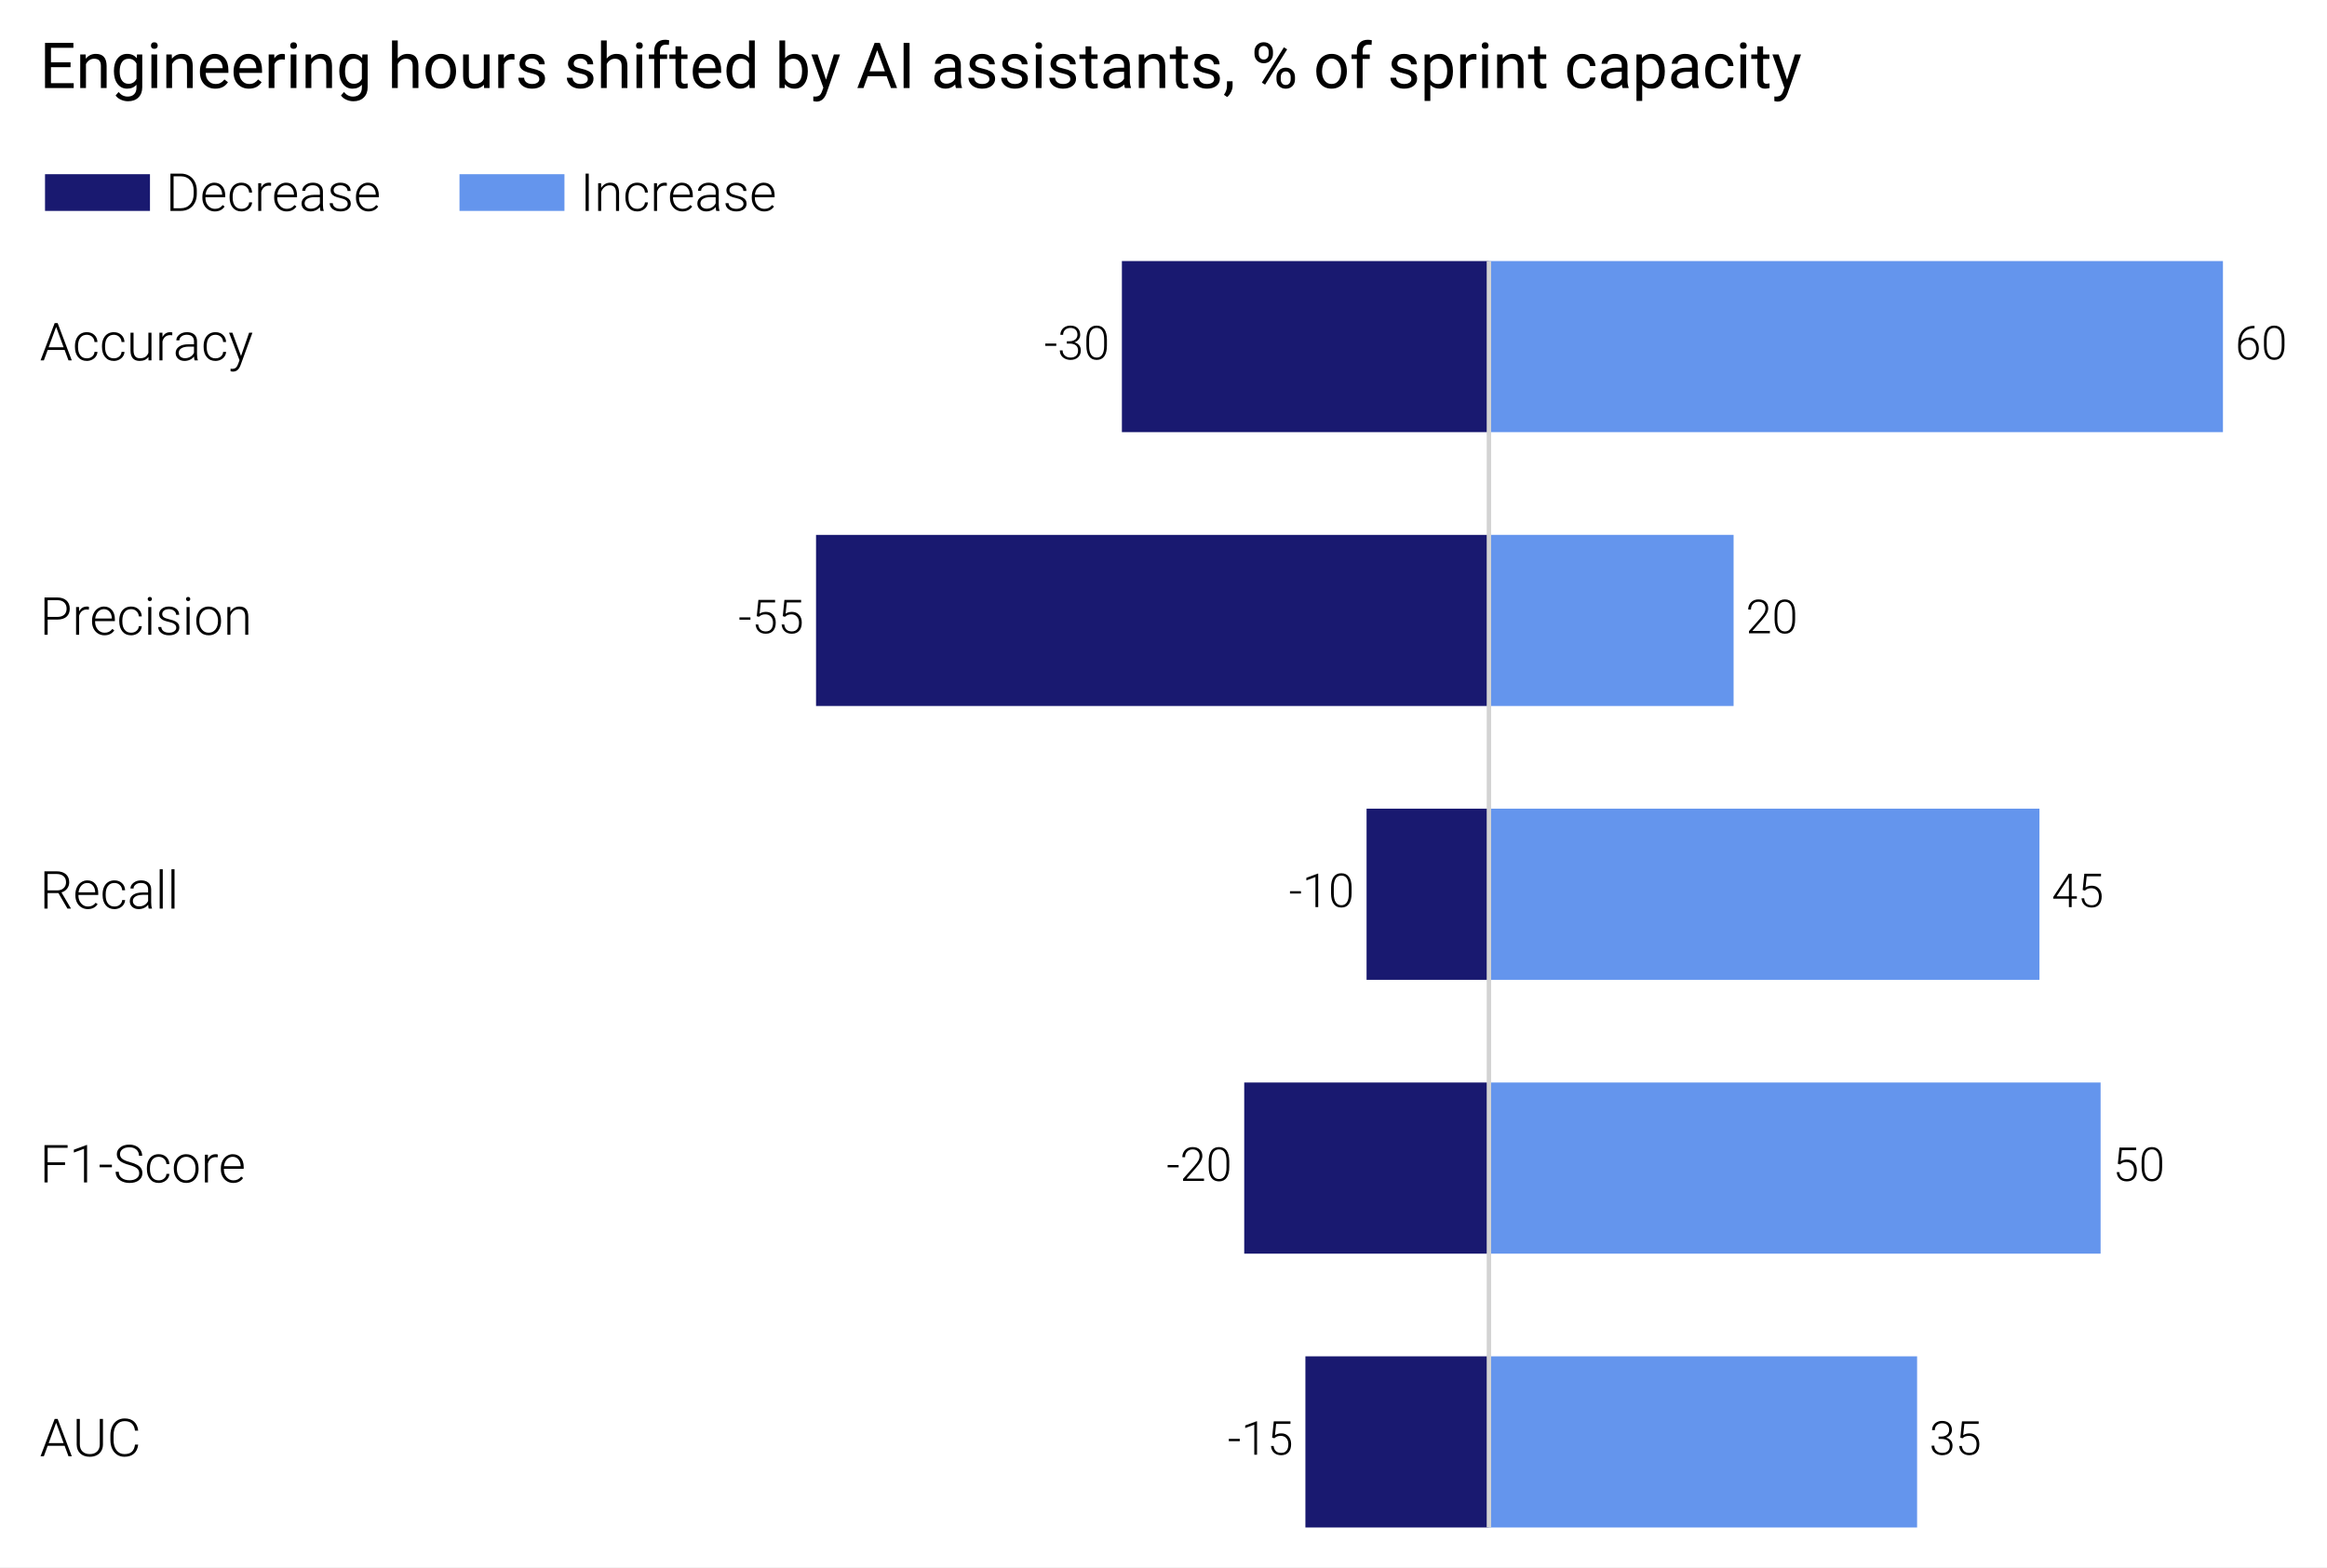
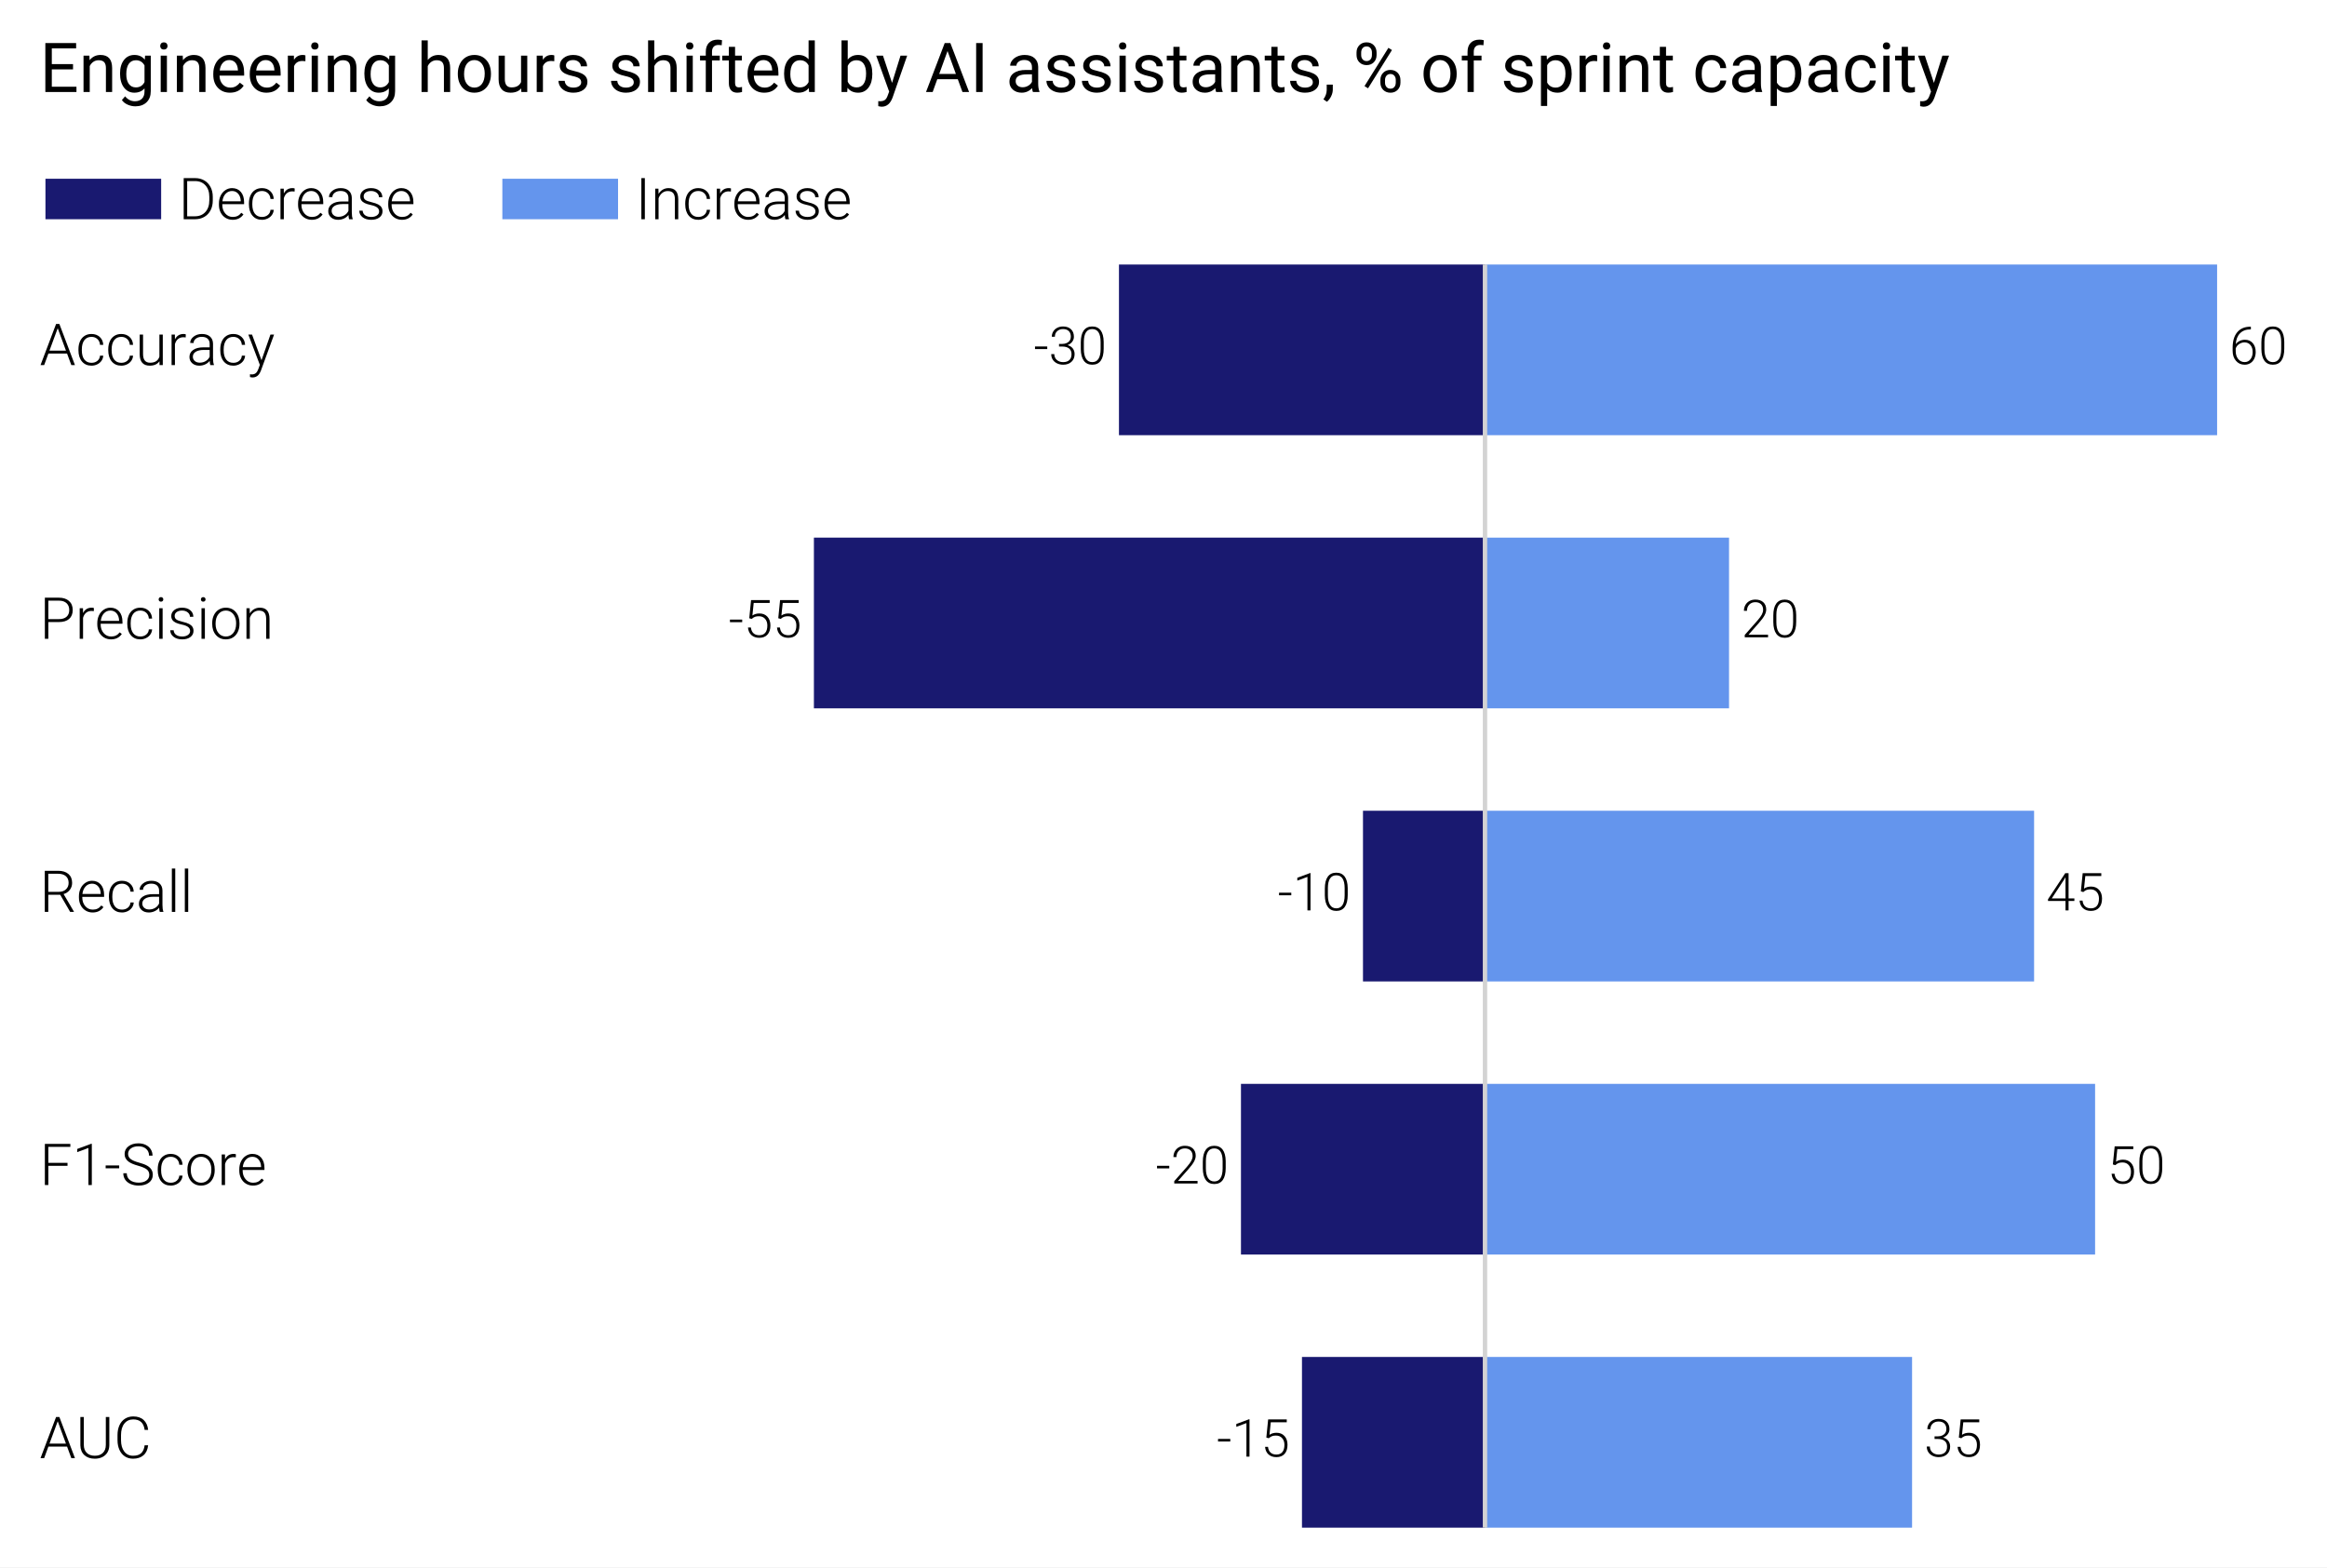
- <svg xmlns="http://www.w3.org/2000/svg" xmlns:xlink="http://www.w3.org/1999/xlink" width="421.257pt" height="283.789pt" viewBox="0 0 421.257 283.789" version="1.1">
+ <svg xmlns="http://www.w3.org/2000/svg" xmlns:xlink="http://www.w3.org/1999/xlink" width="422.365pt" height="284.55pt" viewBox="0 0 422.365 284.55" version="1.1">
  <defs>
    <style type="text/css">*{stroke-linejoin: round; stroke-linecap: butt}</style>
  </defs>
  <g id="figure_1">
    <g id="patch_1">
-       <path d="M 0 283.789  L 421.257 283.789  L 421.257 0  L 0 0  z " style="fill: #ffffff" />
+       <path d="M 0 284.55  L 422.365 284.55  L 422.365 0  L 0 0  z " style="fill: #ffffff" />
    </g>
    <g id="axes_1">
      <g id="patch_2">
-         <path d="M 147.728 276.589  L 402.42 276.589  L 402.42 47.266  L 147.728 47.266  z " style="fill: #ffffff" />
+         <path d="M 147.728 277.35  L 402.42 277.35  L 402.42 48.027  L 147.728 48.027  z " style="fill: #ffffff" />
      </g>
      <g id="patch_3">
-         <path d="M 269.537 276.589  L 236.316 276.589  L 236.316 245.6  L 269.537 245.6  z " clip-path="url(#pfd7617b96c)" style="fill: #191970" />
+         <path d="M 269.537 277.35  L 236.316 277.35  L 236.316 246.36  L 269.537 246.36  z " clip-path="url(#p9a4c94210c)" style="fill: #191970" />
      </g>
      <g id="patch_4">
-         <path d="M 269.537 227.006  L 225.243 227.006  L 225.243 196.016  L 269.537 196.016  z " clip-path="url(#pfd7617b96c)" style="fill: #191970" />
+         <path d="M 269.537 227.766  L 225.243 227.766  L 225.243 196.777  L 269.537 196.777  z " clip-path="url(#p9a4c94210c)" style="fill: #191970" />
      </g>
      <g id="patch_5">
-         <path d="M 269.537 177.423  L 247.39 177.423  L 247.39 146.433  L 269.537 146.433  z " clip-path="url(#pfd7617b96c)" style="fill: #191970" />
+         <path d="M 269.537 178.183  L 247.39 178.183  L 247.39 147.193  L 269.537 147.193  z " clip-path="url(#p9a4c94210c)" style="fill: #191970" />
      </g>
      <g id="patch_6">
-         <path d="M 269.537 127.839  L 147.728 127.839  L 147.728 96.85  L 269.537 96.85  z " clip-path="url(#pfd7617b96c)" style="fill: #191970" />
+         <path d="M 269.537 128.6  L 147.728 128.6  L 147.728 97.61  L 269.537 97.61  z " clip-path="url(#p9a4c94210c)" style="fill: #191970" />
      </g>
      <g id="patch_7">
-         <path d="M 269.537 78.256  L 203.096 78.256  L 203.096 47.266  L 269.537 47.266  z " clip-path="url(#pfd7617b96c)" style="fill: #191970" />
+         <path d="M 269.537 79.016  L 203.096 79.016  L 203.096 48.027  L 269.537 48.027  z " clip-path="url(#p9a4c94210c)" style="fill: #191970" />
      </g>
      <g id="patch_8">
-         <path d="M 269.537 276.589  L 347.052 276.589  L 347.052 245.6  L 269.537 245.6  z " clip-path="url(#pfd7617b96c)" style="fill: #6495ed" />
+         <path d="M 269.537 277.35  L 347.052 277.35  L 347.052 246.36  L 269.537 246.36  z " clip-path="url(#p9a4c94210c)" style="fill: #6495ed" />
      </g>
      <g id="patch_9">
-         <path d="M 269.537 227.006  L 380.273 227.006  L 380.273 196.016  L 269.537 196.016  z " clip-path="url(#pfd7617b96c)" style="fill: #6495ed" />
+         <path d="M 269.537 227.766  L 380.273 227.766  L 380.273 196.777  L 269.537 196.777  z " clip-path="url(#p9a4c94210c)" style="fill: #6495ed" />
      </g>
      <g id="patch_10">
-         <path d="M 269.537 177.423  L 369.2 177.423  L 369.2 146.433  L 269.537 146.433  z " clip-path="url(#pfd7617b96c)" style="fill: #6495ed" />
+         <path d="M 269.537 178.183  L 369.2 178.183  L 369.2 147.193  L 269.537 147.193  z " clip-path="url(#p9a4c94210c)" style="fill: #6495ed" />
      </g>
      <g id="patch_11">
-         <path d="M 269.537 127.839  L 313.832 127.839  L 313.832 96.85  L 269.537 96.85  z " clip-path="url(#pfd7617b96c)" style="fill: #6495ed" />
+         <path d="M 269.537 128.6  L 313.832 128.6  L 313.832 97.61  L 269.537 97.61  z " clip-path="url(#p9a4c94210c)" style="fill: #6495ed" />
      </g>
      <g id="patch_12">
-         <path d="M 269.537 78.256  L 402.42 78.256  L 402.42 47.266  L 269.537 47.266  z " clip-path="url(#pfd7617b96c)" style="fill: #6495ed" />
+         <path d="M 269.537 79.016  L 402.42 79.016  L 402.42 48.027  L 269.537 48.027  z " clip-path="url(#p9a4c94210c)" style="fill: #6495ed" />
      </g>
      <g id="matplotlib.axis_1" />
      <g id="matplotlib.axis_2" />
      <g id="line2d_1">
-         <path d="M 269.537 276.589  L 269.537 47.266  " clip-path="url(#pfd7617b96c)" style="fill: none; stroke: #d3d3d3; stroke-width: 0.8; stroke-linecap: square" />
+         <path d="M 269.537 277.35  L 269.537 48.027  " clip-path="url(#p9a4c94210c)" style="fill: none; stroke: #d3d3d3; stroke-width: 0.8; stroke-linecap: square" />
      </g>
      <g id="text_1">
-         <g transform="translate(7.2 263.6921) scale(0.095 -0.095)">
+         <g transform="translate(7.2 264.7259) scale(0.105 -0.105)">
          <defs>
            <path id="Roboto-Light-41" d="M 3031 1275  L 966 1275  L 497 0  L 94 0  L 1816 4550  L 2181 4550  L 3903 0  L 3503 0  L 3031 1275  z M 1084 1603  L 2909 1603  L 1997 4081  L 1084 1603  z " transform="scale(0.015625)" />
            <path id="Roboto-Light-55" d="M 3709 4550  L 3709 1444  Q 3706 984 3506 643  Q 3306 303 2942 120  Q 2578 -63 2106 -63  Q 1388 -63 955 329  Q 522 722 506 1416  L 506 4550  L 888 4550  L 888 1472  Q 888 897 1216 580  Q 1544 263 2106 263  Q 2669 263 2995 581  Q 3322 900 3322 1469  L 3322 4550  L 3709 4550  z " transform="scale(0.015625)" />
            <path id="Roboto-Light-43" d="M 3797 1419  Q 3719 700 3283 318  Q 2847 -63 2122 -63  Q 1616 -63 1227 190  Q 838 444 625 908  Q 413 1372 409 1969  L 409 2559  Q 409 3166 621 3634  Q 834 4103 1232 4358  Q 1631 4613 2150 4613  Q 2881 4613 3304 4217  Q 3728 3822 3797 3125  L 3409 3125  Q 3266 4284 2150 4284  Q 1531 4284 1164 3821  Q 797 3359 797 2544  L 797 1988  Q 797 1200 1155 731  Q 1513 263 2122 263  Q 2725 263 3031 552  Q 3338 841 3409 1419  L 3797 1419  z " transform="scale(0.015625)" />
          </defs>
          <use xlink:href="#Roboto-Light-41" />
          <use xlink:href="#Roboto-Light-55" transform="translate(62.45117 0)" />
          <use xlink:href="#Roboto-Light-43" transform="translate(128.1738 0)" />
        </g>
      </g>
      <g id="text_2">
-         <g transform="translate(7.2 214.1088) scale(0.095 -0.095)">
+         <g transform="translate(7.2 215.1426) scale(0.105 -0.105)">
          <defs>
            <path id="Roboto-Light-46" d="M 3081 2125  L 959 2125  L 959 0  L 575 0  L 575 4550  L 3394 4550  L 3394 4222  L 959 4222  L 959 2453  L 3081 2453  L 3081 2125  z " transform="scale(0.015625)" />
            <path id="Roboto-Light-31" d="M 2169 0  L 1794 0  L 1794 4100  L 556 3641  L 556 3991  L 2106 4566  L 2169 4566  L 2169 0  z " transform="scale(0.015625)" />
            <path id="Roboto-Light-2d" d="M 1650 1850  L 153 1850  L 153 2166  L 1650 2166  L 1650 1850  z " transform="scale(0.015625)" />
            <path id="Roboto-Light-53" d="M 3150 1119  Q 3150 1497 2884 1717  Q 2619 1938 1912 2136  Q 1206 2334 881 2569  Q 419 2900 419 3438  Q 419 3959 848 4286  Q 1278 4613 1947 4613  Q 2400 4613 2758 4438  Q 3116 4263 3312 3950  Q 3509 3638 3509 3253  L 3122 3253  Q 3122 3719 2803 4001  Q 2484 4284 1947 4284  Q 1425 4284 1115 4051  Q 806 3819 806 3444  Q 806 3097 1084 2878  Q 1363 2659 1975 2492  Q 2588 2325 2903 2145  Q 3219 1966 3378 1716  Q 3538 1466 3538 1125  Q 3538 588 3108 262  Q 2678 -63 1975 -63  Q 1494 -63 1092 109  Q 691 281 483 590  Q 275 900 275 1300  L 659 1300  Q 659 819 1018 541  Q 1378 263 1975 263  Q 2506 263 2828 497  Q 3150 731 3150 1119  z " transform="scale(0.015625)" />
            <path id="Roboto-Light-63" d="M 1738 253  Q 2128 253 2392 473  Q 2656 694 2678 1044  L 3038 1044  Q 3022 734 2844 479  Q 2666 225 2370 81  Q 2075 -63 1738 -63  Q 1072 -63 683 400  Q 294 863 294 1644  L 294 1756  Q 294 2256 469 2640  Q 644 3025 970 3234  Q 1297 3444 1734 3444  Q 2291 3444 2652 3112  Q 3013 2781 3038 2241  L 2678 2241  Q 2653 2638 2392 2881  Q 2131 3125 1734 3125  Q 1228 3125 948 2759  Q 669 2394 669 1734  L 669 1625  Q 669 978 948 615  Q 1228 253 1738 253  z " transform="scale(0.015625)" />
            <path id="Roboto-Light-6f" d="M 281 1741  Q 281 2228 470 2618  Q 659 3009 1004 3226  Q 1350 3444 1788 3444  Q 2463 3444 2881 2970  Q 3300 2497 3300 1716  L 3300 1638  Q 3300 1147 3111 755  Q 2922 363 2578 150  Q 2234 -63 1794 -63  Q 1122 -63 701 410  Q 281 884 281 1666  L 281 1741  z M 656 1638  Q 656 1031 970 642  Q 1284 253 1794 253  Q 2300 253 2614 642  Q 2928 1031 2928 1669  L 2928 1741  Q 2928 2128 2784 2450  Q 2641 2772 2381 2948  Q 2122 3125 1788 3125  Q 1288 3125 972 2733  Q 656 2341 656 1706  L 656 1638  z " transform="scale(0.015625)" />
            <path id="Roboto-Light-72" d="M 2050 3063  Q 1931 3084 1797 3084  Q 1447 3084 1205 2889  Q 963 2694 859 2322  L 859 0  L 488 0  L 488 3381  L 853 3381  L 859 2844  Q 1156 3444 1813 3444  Q 1969 3444 2059 3403  L 2050 3063  z " transform="scale(0.015625)" />
            <path id="Roboto-Light-65" d="M 1797 -63  Q 1366 -63 1017 150  Q 669 363 475 742  Q 281 1122 281 1594  L 281 1728  Q 281 2216 470 2606  Q 659 2997 996 3220  Q 1334 3444 1728 3444  Q 2344 3444 2705 3023  Q 3066 2603 3066 1875  L 3066 1666  L 653 1666  L 653 1594  Q 653 1019 983 636  Q 1313 253 1813 253  Q 2113 253 2342 362  Q 2572 472 2759 713  L 2994 534  Q 2581 -63 1797 -63  z M 1728 3125  Q 1306 3125 1017 2815  Q 728 2506 666 1984  L 2694 1984  L 2694 2025  Q 2678 2513 2415 2819  Q 2153 3125 1728 3125  z " transform="scale(0.015625)" />
          </defs>
          <use xlink:href="#Roboto-Light-46" />
          <use xlink:href="#Roboto-Light-31" transform="translate(56.25 0)" />
          <use xlink:href="#Roboto-Light-2d" transform="translate(111.6699 0)" />
          <use xlink:href="#Roboto-Light-53" transform="translate(140.2832 0)" />
          <use xlink:href="#Roboto-Light-63" transform="translate(199.5117 0)" />
          <use xlink:href="#Roboto-Light-6f" transform="translate(251.0254 0)" />
          <use xlink:href="#Roboto-Light-72" transform="translate(307.0312 0)" />
          <use xlink:href="#Roboto-Light-65" transform="translate(340.6738 0)" />
        </g>
      </g>
      <g id="text_3">
-         <g transform="translate(7.2 164.5255) scale(0.095 -0.095)">
+         <g transform="translate(7.2 165.5593) scale(0.105 -0.105)">
          <defs>
            <path id="Roboto-Light-52" d="M 2275 1894  L 953 1894  L 953 0  L 566 0  L 566 4550  L 2044 4550  Q 2772 4550 3181 4197  Q 3591 3844 3591 3209  Q 3591 2772 3334 2437  Q 3078 2103 2647 1975  L 3784 41  L 3784 0  L 3375 0  L 2275 1894  z M 953 2222  L 2131 2222  Q 2616 2222 2909 2497  Q 3203 2772 3203 3209  Q 3203 3691 2897 3956  Q 2591 4222 2038 4222  L 953 4222  L 953 2222  z " transform="scale(0.015625)" />
            <path id="Roboto-Light-61" d="M 2622 0  Q 2566 159 2550 472  Q 2353 216 2048 76  Q 1744 -63 1403 -63  Q 916 -63 614 209  Q 313 481 313 897  Q 313 1391 723 1678  Q 1134 1966 1869 1966  L 2547 1966  L 2547 2350  Q 2547 2713 2323 2920  Q 2100 3128 1672 3128  Q 1281 3128 1025 2928  Q 769 2728 769 2447  L 394 2450  Q 394 2853 769 3148  Q 1144 3444 1691 3444  Q 2256 3444 2582 3161  Q 2909 2878 2919 2372  L 2919 772  Q 2919 281 3022 38  L 3022 0  L 2622 0  z M 1447 269  Q 1822 269 2117 450  Q 2413 631 2547 934  L 2547 1678  L 1878 1678  Q 1319 1672 1003 1473  Q 688 1275 688 928  Q 688 644 898 456  Q 1109 269 1447 269  z " transform="scale(0.015625)" />
            <path id="Roboto-Light-6c" d="M 906 0  L 531 0  L 531 4800  L 906 4800  L 906 0  z " transform="scale(0.015625)" />
          </defs>
          <use xlink:href="#Roboto-Light-52" />
          <use xlink:href="#Roboto-Light-65" transform="translate(63.47656 0)" />
          <use xlink:href="#Roboto-Light-63" transform="translate(115.1367 0)" />
          <use xlink:href="#Roboto-Light-61" transform="translate(166.6504 0)" />
          <use xlink:href="#Roboto-Light-6c" transform="translate(220.2148 0)" />
          <use xlink:href="#Roboto-Light-6c" transform="translate(242.627 0)" />
        </g>
      </g>
      <g id="text_4">
-         <g transform="translate(7.2 114.9422) scale(0.095 -0.095)">
+         <g transform="translate(7.2 115.9759) scale(0.105 -0.105)">
          <defs>
            <path id="Roboto-Light-50" d="M 959 1853  L 959 0  L 575 0  L 575 4550  L 2125 4550  Q 2834 4550 3245 4187  Q 3656 3825 3656 3191  Q 3656 2550 3261 2201  Q 2866 1853 2116 1853  L 959 1853  z M 959 2178  L 2125 2178  Q 2684 2178 2978 2443  Q 3272 2709 3272 3184  Q 3272 3656 2980 3936  Q 2688 4216 2150 4222  L 959 4222  L 959 2178  z " transform="scale(0.015625)" />
            <path id="Roboto-Light-69" d="M 906 0  L 531 0  L 531 3381  L 906 3381  L 906 0  z M 466 4359  Q 466 4466 534 4539  Q 603 4613 722 4613  Q 841 4613 911 4539  Q 981 4466 981 4359  Q 981 4253 911 4181  Q 841 4109 722 4109  Q 603 4109 534 4181  Q 466 4253 466 4359  z " transform="scale(0.015625)" />
            <path id="Roboto-Light-73" d="M 2513 859  Q 2513 1138 2289 1306  Q 2066 1475 1616 1570  Q 1166 1666 917 1789  Q 669 1913 548 2091  Q 428 2269 428 2522  Q 428 2922 762 3183  Q 1097 3444 1619 3444  Q 2184 3444 2526 3164  Q 2869 2884 2869 2434  L 2494 2434  Q 2494 2731 2245 2928  Q 1997 3125 1619 3125  Q 1250 3125 1026 2961  Q 803 2797 803 2534  Q 803 2281 989 2142  Q 1175 2003 1667 1887  Q 2159 1772 2404 1640  Q 2650 1509 2769 1325  Q 2888 1141 2888 878  Q 2888 450 2542 193  Q 2197 -63 1641 -63  Q 1050 -63 683 223  Q 316 509 316 947  L 691 947  Q 713 619 967 436  Q 1222 253 1641 253  Q 2031 253 2272 425  Q 2513 597 2513 859  z " transform="scale(0.015625)" />
            <path id="Roboto-Light-6e" d="M 844 3381  L 856 2803  Q 1047 3116 1331 3280  Q 1616 3444 1959 3444  Q 2503 3444 2768 3137  Q 3034 2831 3038 2219  L 3038 0  L 2666 0  L 2666 2222  Q 2663 2675 2473 2897  Q 2284 3119 1869 3119  Q 1522 3119 1255 2901  Q 988 2684 859 2316  L 859 0  L 488 0  L 488 3381  L 844 3381  z " transform="scale(0.015625)" />
          </defs>
          <use xlink:href="#Roboto-Light-50" />
          <use xlink:href="#Roboto-Light-72" transform="translate(61.57227 0)" />
          <use xlink:href="#Roboto-Light-65" transform="translate(95.21484 0)" />
          <use xlink:href="#Roboto-Light-63" transform="translate(146.875 0)" />
          <use xlink:href="#Roboto-Light-69" transform="translate(198.3887 0)" />
          <use xlink:href="#Roboto-Light-73" transform="translate(220.8008 0)" />
          <use xlink:href="#Roboto-Light-69" transform="translate(271.4355 0)" />
          <use xlink:href="#Roboto-Light-6f" transform="translate(293.8477 0)" />
          <use xlink:href="#Roboto-Light-6e" transform="translate(349.8535 0)" />
        </g>
      </g>
      <g id="text_5">
-         <g transform="translate(7.2 65.2609) scale(0.095 -0.095)">
+         <g transform="translate(7.2 66.28434) scale(0.105 -0.105)">
          <defs>
            <path id="Roboto-Light-75" d="M 2663 428  Q 2325 -63 1584 -63  Q 1044 -63 762 251  Q 481 566 475 1181  L 475 3381  L 847 3381  L 847 1228  Q 847 263 1628 263  Q 2441 263 2656 934  L 2656 3381  L 3031 3381  L 3031 0  L 2669 0  L 2663 428  z " transform="scale(0.015625)" />
            <path id="Roboto-Light-79" d="M 1559 538  L 2547 3381  L 2950 3381  L 1506 -575  L 1431 -750  Q 1153 -1366 572 -1366  Q 438 -1366 284 -1322  L 281 -1013  L 475 -1031  Q 750 -1031 920 -895  Q 1091 -759 1209 -428  L 1375 28  L 100 3381  L 509 3381  L 1559 538  z " transform="scale(0.015625)" />
          </defs>
          <use xlink:href="#Roboto-Light-41" />
          <use xlink:href="#Roboto-Light-63" transform="translate(62.45117 0)" />
          <use xlink:href="#Roboto-Light-63" transform="translate(113.9648 0)" />
          <use xlink:href="#Roboto-Light-75" transform="translate(165.4785 0)" />
          <use xlink:href="#Roboto-Light-72" transform="translate(220.4102 0)" />
          <use xlink:href="#Roboto-Light-61" transform="translate(254.0527 0)" />
          <use xlink:href="#Roboto-Light-63" transform="translate(307.6172 0)" />
          <use xlink:href="#Roboto-Light-79" transform="translate(359.1309 0)" />
        </g>
      </g>
      <g id="text_6">
-         <g transform="translate(222.2482 263.4187) scale(0.085 -0.085)">
+         <g transform="translate(220.8536 264.4524) scale(0.095 -0.095)">
          <defs>
            <path id="Roboto-Light-35" d="M 681 2331  L 903 4550  L 3178 4550  L 3178 4203  L 1225 4203  L 1066 2666  Q 1431 2916 1922 2916  Q 2538 2916 2903 2516  Q 3269 2116 3269 1450  Q 3269 731 2912 334  Q 2556 -63 1909 -63  Q 1316 -63 947 268  Q 578 600 525 1197  L 884 1197  Q 938 731 1200 492  Q 1463 253 1909 253  Q 2397 253 2645 562  Q 2894 872 2894 1444  Q 2894 1944 2616 2259  Q 2338 2575 1856 2575  Q 1591 2575 1394 2508  Q 1197 2441 978 2247  L 681 2331  z " transform="scale(0.015625)" />
          </defs>
          <use xlink:href="#Roboto-Light-2d" />
          <use xlink:href="#Roboto-Light-31" transform="translate(28.61328 0)" />
          <use xlink:href="#Roboto-Light-35" transform="translate(84.0332 0)" />
        </g>
      </g>
      <g id="text_7">
-         <g transform="translate(211.1746 213.8354) scale(0.085 -0.085)">
+         <g transform="translate(209.78 214.8691) scale(0.095 -0.095)">
          <defs>
            <path id="Roboto-Light-32" d="M 3278 0  L 428 0  L 428 288  L 1988 2056  Q 2375 2503 2525 2793  Q 2675 3084 2675 3359  Q 2675 3791 2422 4042  Q 2169 4294 1725 4294  Q 1266 4294 983 4000  Q 700 3706 700 3238  L 328 3238  Q 328 3622 501 3937  Q 675 4253 995 4433  Q 1316 4613 1725 4613  Q 2350 4613 2701 4284  Q 3053 3956 3053 3391  Q 3053 3072 2854 2694  Q 2656 2316 2156 1750  L 888 316  L 3278 316  L 3278 0  z " transform="scale(0.015625)" />
            <path id="Roboto-Light-30" d="M 3172 1897  Q 3172 934 2819 435  Q 2466 -63 1778 -63  Q 1103 -63 743 426  Q 384 916 375 1850  L 375 2666  Q 375 3625 731 4119  Q 1088 4613 1772 4613  Q 2447 4613 2803 4136  Q 3159 3659 3172 2731  L 3172 1897  z M 2797 2713  Q 2797 3494 2542 3894  Q 2288 4294 1772 4294  Q 1266 4294 1009 3903  Q 753 3513 747 2750  L 747 1856  Q 747 1078 1011 665  Q 1275 253 1778 253  Q 2278 253 2536 656  Q 2794 1059 2797 1838  L 2797 2713  z " transform="scale(0.015625)" />
          </defs>
          <use xlink:href="#Roboto-Light-2d" />
          <use xlink:href="#Roboto-Light-32" transform="translate(28.61328 0)" />
          <use xlink:href="#Roboto-Light-30" transform="translate(84.0332 0)" />
        </g>
      </g>
      <g id="text_8">
-         <g transform="translate(233.3218 164.2521) scale(0.085 -0.085)">
+         <g transform="translate(231.9272 165.2858) scale(0.095 -0.095)">
          <use xlink:href="#Roboto-Light-2d" />
          <use xlink:href="#Roboto-Light-31" transform="translate(28.61328 0)" />
          <use xlink:href="#Roboto-Light-30" transform="translate(84.0332 0)" />
        </g>
      </g>
      <g id="text_9">
-         <g transform="translate(133.6593 114.6687) scale(0.085 -0.085)">
+         <g transform="translate(132.2648 115.7025) scale(0.095 -0.095)">
          <use xlink:href="#Roboto-Light-2d" />
          <use xlink:href="#Roboto-Light-35" transform="translate(28.61328 0)" />
          <use xlink:href="#Roboto-Light-35" transform="translate(84.0332 0)" />
        </g>
      </g>
      <g id="text_10">
-         <g transform="translate(189.0273 65.08543) scale(0.085 -0.085)">
+         <g transform="translate(187.6328 66.11918) scale(0.095 -0.095)">
          <defs>
            <path id="Roboto-Light-33" d="M 1259 2478  L 1647 2478  Q 1969 2478 2209 2592  Q 2450 2706 2576 2904  Q 2703 3103 2703 3363  Q 2703 3800 2456 4047  Q 2209 4294 1747 4294  Q 1309 4294 1029 4036  Q 750 3778 750 3356  L 375 3356  Q 375 3709 553 4001  Q 731 4294 1047 4453  Q 1363 4613 1747 4613  Q 2366 4613 2722 4275  Q 3078 3938 3078 3350  Q 3078 3022 2870 2745  Q 2663 2469 2300 2331  Q 2725 2213 2944 1923  Q 3163 1634 3163 1234  Q 3163 650 2781 293  Q 2400 -63 1763 -63  Q 1356 -63 1017 100  Q 678 263 492 555  Q 306 847 306 1234  L 681 1234  Q 681 800 984 526  Q 1288 253 1763 253  Q 2247 253 2517 501  Q 2788 750 2788 1222  Q 2788 1678 2495 1918  Q 2203 2159 1634 2159  L 1259 2159  L 1259 2478  z " transform="scale(0.015625)" />
          </defs>
          <use xlink:href="#Roboto-Light-2d" />
          <use xlink:href="#Roboto-Light-33" transform="translate(28.61328 0)" />
          <use xlink:href="#Roboto-Light-30" transform="translate(84.0332 0)" />
        </g>
      </g>
      <g id="text_11">
-         <g transform="translate(349.2672 263.4187) scale(0.085 -0.085)">
+         <g transform="translate(349.2672 264.4524) scale(0.095 -0.095)">
          <use xlink:href="#Roboto-Light-33" />
          <use xlink:href="#Roboto-Light-35" transform="translate(55.41992 0)" />
        </g>
      </g>
      <g id="text_12">
-         <g transform="translate(382.488 213.8354) scale(0.085 -0.085)">
+         <g transform="translate(382.488 214.8691) scale(0.095 -0.095)">
          <use xlink:href="#Roboto-Light-35" />
          <use xlink:href="#Roboto-Light-30" transform="translate(55.41992 0)" />
        </g>
      </g>
      <g id="text_13">
-         <g transform="translate(371.4144 164.2521) scale(0.085 -0.085)">
+         <g transform="translate(371.4144 165.2858) scale(0.095 -0.095)">
          <defs>
            <path id="Roboto-Light-34" d="M 2725 1466  L 3434 1466  L 3434 1150  L 2725 1150  L 2725 0  L 2350 0  L 2350 1150  L 209 1150  L 209 1363  L 2316 4550  L 2725 4550  L 2725 1466  z M 669 1466  L 2350 1466  L 2350 4066  L 2184 3778  L 669 1466  z " transform="scale(0.015625)" />
          </defs>
          <use xlink:href="#Roboto-Light-34" />
          <use xlink:href="#Roboto-Light-35" transform="translate(55.41992 0)" />
        </g>
      </g>
      <g id="text_14">
-         <g transform="translate(316.0464 114.6687) scale(0.085 -0.085)">
+         <g transform="translate(316.0464 115.7025) scale(0.095 -0.095)">
          <use xlink:href="#Roboto-Light-32" />
          <use xlink:href="#Roboto-Light-30" transform="translate(55.41992 0)" />
        </g>
      </g>
      <g id="text_15">
-         <g transform="translate(404.6352 65.08543) scale(0.085 -0.085)">
+         <g transform="translate(404.6352 66.11918) scale(0.095 -0.095)">
          <defs>
            <path id="Roboto-Light-36" d="M 2634 4584  L 2634 4256  L 2591 4256  Q 1775 4256 1306 3776  Q 838 3297 788 2444  Q 975 2703 1265 2845  Q 1556 2988 1916 2988  Q 2516 2988 2870 2573  Q 3225 2159 3225 1491  Q 3225 1047 3059 690  Q 2894 334 2584 135  Q 2275 -63 1878 -63  Q 1225 -63 815 410  Q 406 884 406 1634  L 406 2009  Q 406 3231 962 3901  Q 1519 4572 2541 4584  L 2634 4584  z M 1856 2666  Q 1500 2666 1192 2455  Q 884 2244 781 1919  L 781 1600  Q 781 1006 1086 631  Q 1391 256 1878 256  Q 2316 256 2586 603  Q 2856 950 2856 1478  Q 2856 2016 2586 2341  Q 2316 2666 1856 2666  z " transform="scale(0.015625)" />
          </defs>
          <use xlink:href="#Roboto-Light-36" />
          <use xlink:href="#Roboto-Light-30" transform="translate(55.41992 0)" />
        </g>
      </g>
    </g>
    <g id="text_16">
-       <g transform="translate(7.2 15.94359) scale(0.115 -0.115)">
+       <g transform="translate(7.2 16.70391) scale(0.125 -0.125)">
        <defs>
          <path id="Roboto-Regular-45" d="M 3100 2103  L 1128 2103  L 1128 491  L 3419 491  L 3419 0  L 528 0  L 528 4550  L 3388 4550  L 3388 4056  L 1128 4056  L 1128 2594  L 3100 2594  L 3100 2103  z " transform="scale(0.015625)" />
          <path id="Roboto-Regular-6e" d="M 984 3381  L 1003 2956  Q 1391 3444 2016 3444  Q 3088 3444 3097 2234  L 3097 0  L 2519 0  L 2519 2238  Q 2516 2603 2352 2778  Q 2188 2953 1841 2953  Q 1559 2953 1346 2803  Q 1134 2653 1016 2409  L 1016 0  L 438 0  L 438 3381  L 984 3381  z " transform="scale(0.015625)" />
          <path id="Roboto-Regular-67" d="M 300 1719  Q 300 2509 665 2976  Q 1031 3444 1634 3444  Q 2253 3444 2600 3006  L 2628 3381  L 3156 3381  L 3156 81  Q 3156 -575 2767 -953  Q 2378 -1331 1722 -1331  Q 1356 -1331 1006 -1175  Q 656 -1019 472 -747  L 772 -400  Q 1144 -859 1681 -859  Q 2103 -859 2339 -621  Q 2575 -384 2575 47  L 2575 338  Q 2228 -63 1628 -63  Q 1034 -63 667 415  Q 300 894 300 1719  z M 881 1653  Q 881 1081 1115 754  Q 1350 428 1772 428  Q 2319 428 2575 925  L 2575 2469  Q 2309 2953 1778 2953  Q 1356 2953 1118 2625  Q 881 2297 881 1653  z " transform="scale(0.015625)" />
          <path id="Roboto-Regular-69" d="M 1066 0  L 488 0  L 488 3381  L 1066 3381  L 1066 0  z M 441 4278  Q 441 4419 527 4516  Q 613 4613 781 4613  Q 950 4613 1037 4516  Q 1125 4419 1125 4278  Q 1125 4138 1037 4044  Q 950 3950 781 3950  Q 613 3950 527 4044  Q 441 4138 441 4278  z " transform="scale(0.015625)" />
          <path id="Roboto-Regular-65" d="M 1841 -63  Q 1153 -63 722 389  Q 291 841 291 1597  L 291 1703  Q 291 2206 483 2601  Q 675 2997 1020 3220  Q 1366 3444 1769 3444  Q 2428 3444 2793 3009  Q 3159 2575 3159 1766  L 3159 1525  L 869 1525  Q 881 1025 1161 717  Q 1441 409 1872 409  Q 2178 409 2390 534  Q 2603 659 2763 866  L 3116 591  Q 2691 -63 1841 -63  z M 1769 2969  Q 1419 2969 1181 2714  Q 944 2459 888 2000  L 2581 2000  L 2581 2044  Q 2556 2484 2343 2726  Q 2131 2969 1769 2969  z " transform="scale(0.015625)" />
          <path id="Roboto-Regular-72" d="M 2072 2863  Q 1941 2884 1788 2884  Q 1219 2884 1016 2400  L 1016 0  L 438 0  L 438 3381  L 1000 3381  L 1009 2991  Q 1294 3444 1816 3444  Q 1984 3444 2072 3400  L 2072 2863  z " transform="scale(0.015625)" />
          <path id="Roboto-Regular-20" transform="scale(0.015625)" />
          <path id="Roboto-Regular-68" d="M 1016 2972  Q 1400 3444 2016 3444  Q 3088 3444 3097 2234  L 3097 0  L 2519 0  L 2519 2238  Q 2516 2603 2352 2778  Q 2188 2953 1841 2953  Q 1559 2953 1346 2803  Q 1134 2653 1016 2409  L 1016 0  L 438 0  L 438 4800  L 1016 4800  L 1016 2972  z " transform="scale(0.015625)" />
          <path id="Roboto-Regular-6f" d="M 284 1722  Q 284 2219 479 2616  Q 675 3013 1023 3228  Q 1372 3444 1819 3444  Q 2509 3444 2936 2966  Q 3363 2488 3363 1694  L 3363 1653  Q 3363 1159 3173 767  Q 2984 375 2632 156  Q 2281 -63 1825 -63  Q 1138 -63 711 415  Q 284 894 284 1681  L 284 1722  z M 866 1653  Q 866 1091 1127 750  Q 1388 409 1825 409  Q 2266 409 2525 754  Q 2784 1100 2784 1722  Q 2784 2278 2520 2623  Q 2256 2969 1819 2969  Q 1391 2969 1128 2628  Q 866 2288 866 1653  z " transform="scale(0.015625)" />
          <path id="Roboto-Regular-75" d="M 2525 334  Q 2188 -63 1534 -63  Q 994 -63 711 251  Q 428 566 425 1181  L 425 3381  L 1003 3381  L 1003 1197  Q 1003 428 1628 428  Q 2291 428 2509 922  L 2509 3381  L 3088 3381  L 3088 0  L 2538 0  L 2525 334  z " transform="scale(0.015625)" />
          <path id="Roboto-Regular-73" d="M 2406 897  Q 2406 1131 2229 1261  Q 2053 1391 1614 1484  Q 1175 1578 917 1709  Q 659 1841 536 2022  Q 413 2203 413 2453  Q 413 2869 764 3156  Q 1116 3444 1663 3444  Q 2238 3444 2595 3147  Q 2953 2850 2953 2388  L 2372 2388  Q 2372 2625 2170 2797  Q 1969 2969 1663 2969  Q 1347 2969 1169 2831  Q 991 2694 991 2472  Q 991 2263 1156 2156  Q 1322 2050 1755 1953  Q 2188 1856 2456 1722  Q 2725 1588 2854 1398  Q 2984 1209 2984 938  Q 2984 484 2621 210  Q 2259 -63 1681 -63  Q 1275 -63 962 81  Q 650 225 473 483  Q 297 741 297 1041  L 875 1041  Q 891 750 1108 579  Q 1325 409 1681 409  Q 2009 409 2207 542  Q 2406 675 2406 897  z " transform="scale(0.015625)" />
          <path id="Roboto-Regular-66" d="M 722 0  L 722 2934  L 188 2934  L 188 3381  L 722 3381  L 722 3728  Q 722 4272 1012 4569  Q 1303 4866 1834 4866  Q 2034 4866 2231 4813  L 2200 4344  Q 2053 4372 1888 4372  Q 1606 4372 1453 4208  Q 1300 4044 1300 3738  L 1300 3381  L 2022 3381  L 2022 2934  L 1300 2934  L 1300 0  L 722 0  z " transform="scale(0.015625)" />
          <path id="Roboto-Regular-74" d="M 1222 4200  L 1222 3381  L 1853 3381  L 1853 2934  L 1222 2934  L 1222 838  Q 1222 634 1306 532  Q 1391 431 1594 431  Q 1694 431 1869 469  L 1869 0  Q 1641 -63 1425 -63  Q 1038 -63 841 171  Q 644 406 644 838  L 644 2934  L 28 2934  L 28 3381  L 644 3381  L 644 4200  L 1222 4200  z " transform="scale(0.015625)" />
          <path id="Roboto-Regular-64" d="M 297 1719  Q 297 2497 665 2970  Q 1034 3444 1631 3444  Q 2225 3444 2572 3038  L 2572 4800  L 3150 4800  L 3150 0  L 2619 0  L 2591 363  Q 2244 -63 1625 -63  Q 1038 -63 667 418  Q 297 900 297 1675  L 297 1719  z M 875 1653  Q 875 1078 1112 753  Q 1350 428 1769 428  Q 2319 428 2572 922  L 2572 2475  Q 2313 2953 1775 2953  Q 1350 2953 1112 2625  Q 875 2297 875 1653  z " transform="scale(0.015625)" />
          <path id="Roboto-Regular-62" d="M 3300 1653  Q 3300 878 2944 407  Q 2588 -63 1988 -63  Q 1347 -63 997 391  L 969 0  L 438 0  L 438 4800  L 1016 4800  L 1016 3009  Q 1366 3444 1981 3444  Q 2597 3444 2948 2978  Q 3300 2513 3300 1703  L 3300 1653  z M 2722 1719  Q 2722 2309 2494 2631  Q 2266 2953 1838 2953  Q 1266 2953 1016 2422  L 1016 959  Q 1281 428 1844 428  Q 2259 428 2490 750  Q 2722 1072 2722 1719  z " transform="scale(0.015625)" />
          <path id="Roboto-Regular-79" d="M 1544 847  L 2331 3381  L 2950 3381  L 1591 -522  Q 1275 -1366 588 -1366  L 478 -1356  L 263 -1316  L 263 -847  L 419 -859  Q 713 -859 877 -740  Q 1041 -622 1147 -306  L 1275 38  L 69 3381  L 700 3381  L 1544 847  z " transform="scale(0.015625)" />
          <path id="Roboto-Regular-41" d="M 3041 1188  L 1134 1188  L 706 0  L 88 0  L 1825 4550  L 2350 4550  L 4091 0  L 3475 0  L 3041 1188  z M 1316 1681  L 2863 1681  L 2088 3809  L 1316 1681  z " transform="scale(0.015625)" />
          <path id="Roboto-Regular-49" d="M 1172 0  L 572 0  L 572 4550  L 1172 4550  L 1172 0  z " transform="scale(0.015625)" />
          <path id="Roboto-Regular-61" d="M 2525 0  Q 2475 100 2444 356  Q 2041 -63 1481 -63  Q 981 -63 661 220  Q 341 503 341 938  Q 341 1466 742 1758  Q 1144 2050 1872 2050  L 2434 2050  L 2434 2316  Q 2434 2619 2253 2798  Q 2072 2978 1719 2978  Q 1409 2978 1200 2822  Q 991 2666 991 2444  L 409 2444  Q 409 2697 589 2933  Q 769 3169 1076 3306  Q 1384 3444 1753 3444  Q 2338 3444 2669 3151  Q 3000 2859 3013 2347  L 3013 791  Q 3013 325 3131 50  L 3131 0  L 2525 0  z M 1566 441  Q 1838 441 2081 581  Q 2325 722 2434 947  L 2434 1641  L 1981 1641  Q 919 1641 919 1019  Q 919 747 1100 594  Q 1281 441 1566 441  z " transform="scale(0.015625)" />
          <path id="Roboto-Regular-2c" d="M 419 -906  L 91 -681  Q 384 -272 397 163  L 397 684  L 963 684  L 963 231  Q 963 -84 808 -400  Q 653 -716 419 -906  z " transform="scale(0.015625)" />
          <path id="Roboto-Regular-25" d="M 328 3675  Q 328 4084 589 4350  Q 850 4616 1259 4616  Q 1675 4616 1933 4348  Q 2191 4081 2191 3656  L 2191 3434  Q 2191 3022 1930 2761  Q 1669 2500 1266 2500  Q 859 2500 593 2761  Q 328 3022 328 3456  L 328 3675  z M 759 3434  Q 759 3191 896 3033  Q 1034 2875 1266 2875  Q 1488 2875 1623 3028  Q 1759 3181 1759 3447  L 1759 3675  Q 1759 3919 1625 4078  Q 1491 4238 1259 4238  Q 1028 4238 893 4078  Q 759 3919 759 3663  L 759 3434  z M 2544 1116  Q 2544 1525 2805 1789  Q 3066 2053 3475 2053  Q 3884 2053 4146 1790  Q 4409 1528 4409 1094  L 4409 872  Q 4409 463 4148 198  Q 3888 -66 3481 -66  Q 3075 -66 2809 195  Q 2544 456 2544 891  L 2544 1116  z M 2975 872  Q 2975 625 3112 467  Q 3250 309 3481 309  Q 3706 309 3840 464  Q 3975 619 3975 884  L 3975 1116  Q 3975 1363 3839 1519  Q 3703 1675 3475 1675  Q 3253 1675 3114 1520  Q 2975 1366 2975 1103  L 2975 872  z M 1397 344  L 1069 550  L 3291 4106  L 3619 3900  L 1397 344  z " transform="scale(0.015625)" />
          <path id="Roboto-Regular-70" d="M 3294 1653  Q 3294 881 2941 409  Q 2588 -63 1984 -63  Q 1369 -63 1016 328  L 1016 -1300  L 438 -1300  L 438 3381  L 966 3381  L 994 3006  Q 1347 3444 1975 3444  Q 2584 3444 2939 2984  Q 3294 2525 3294 1706  L 3294 1653  z M 2716 1719  Q 2716 2291 2472 2622  Q 2228 2953 1803 2953  Q 1278 2953 1016 2488  L 1016 872  Q 1275 409 1809 409  Q 2225 409 2470 739  Q 2716 1069 2716 1719  z " transform="scale(0.015625)" />
          <path id="Roboto-Regular-63" d="M 1794 409  Q 2103 409 2334 596  Q 2566 784 2591 1066  L 3138 1066  Q 3122 775 2937 512  Q 2753 250 2445 93  Q 2138 -63 1794 -63  Q 1103 -63 695 398  Q 288 859 288 1659  L 288 1756  Q 288 2250 469 2634  Q 650 3019 989 3231  Q 1328 3444 1791 3444  Q 2359 3444 2736 3103  Q 3113 2763 3138 2219  L 2591 2219  Q 2566 2547 2342 2758  Q 2119 2969 1791 2969  Q 1350 2969 1108 2651  Q 866 2334 866 1734  L 866 1625  Q 866 1041 1106 725  Q 1347 409 1794 409  z " transform="scale(0.015625)" />
        </defs>
        <use xlink:href="#Roboto-Regular-45" />
        <use xlink:href="#Roboto-Regular-6e" transform="translate(56.83594 0)" />
        <use xlink:href="#Roboto-Regular-67" transform="translate(112.0117 0)" />
        <use xlink:href="#Roboto-Regular-69" transform="translate(168.1152 0)" />
        <use xlink:href="#Roboto-Regular-6e" transform="translate(192.3828 0)" />
        <use xlink:href="#Roboto-Regular-65" transform="translate(247.5586 0)" />
        <use xlink:href="#Roboto-Regular-65" transform="translate(300.5371 0)" />
        <use xlink:href="#Roboto-Regular-72" transform="translate(353.5156 0)" />
        <use xlink:href="#Roboto-Regular-69" transform="translate(387.3535 0)" />
        <use xlink:href="#Roboto-Regular-6e" transform="translate(411.6211 0)" />
        <use xlink:href="#Roboto-Regular-67" transform="translate(466.7969 0)" />
        <use xlink:href="#Roboto-Regular-20" transform="translate(522.9004 0)" />
        <use xlink:href="#Roboto-Regular-68" transform="translate(547.6562 0)" />
        <use xlink:href="#Roboto-Regular-6f" transform="translate(602.7344 0)" />
        <use xlink:href="#Roboto-Regular-75" transform="translate(659.7656 0)" />
        <use xlink:href="#Roboto-Regular-72" transform="translate(714.8926 0)" />
        <use xlink:href="#Roboto-Regular-73" transform="translate(748.7305 0)" />
        <use xlink:href="#Roboto-Regular-20" transform="translate(800.293 0)" />
        <use xlink:href="#Roboto-Regular-73" transform="translate(825.0488 0)" />
        <use xlink:href="#Roboto-Regular-68" transform="translate(876.6113 0)" />
        <use xlink:href="#Roboto-Regular-69" transform="translate(931.6895 0)" />
        <use xlink:href="#Roboto-Regular-66" transform="translate(955.957 0)" />
        <use xlink:href="#Roboto-Regular-74" transform="translate(990.6738 0)" />
        <use xlink:href="#Roboto-Regular-65" transform="translate(1023.34 0)" />
        <use xlink:href="#Roboto-Regular-64" transform="translate(1076.318 0)" />
        <use xlink:href="#Roboto-Regular-20" transform="translate(1132.715 0)" />
        <use xlink:href="#Roboto-Regular-62" transform="translate(1157.471 0)" />
        <use xlink:href="#Roboto-Regular-79" transform="translate(1213.574 0)" />
        <use xlink:href="#Roboto-Regular-20" transform="translate(1260.889 0)" />
        <use xlink:href="#Roboto-Regular-41" transform="translate(1285.645 0)" />
        <use xlink:href="#Roboto-Regular-49" transform="translate(1350.879 0)" />
        <use xlink:href="#Roboto-Regular-20" transform="translate(1378.076 0)" />
        <use xlink:href="#Roboto-Regular-61" transform="translate(1402.832 0)" />
        <use xlink:href="#Roboto-Regular-73" transform="translate(1457.227 0)" />
        <use xlink:href="#Roboto-Regular-73" transform="translate(1508.789 0)" />
        <use xlink:href="#Roboto-Regular-69" transform="translate(1560.352 0)" />
        <use xlink:href="#Roboto-Regular-73" transform="translate(1584.619 0)" />
        <use xlink:href="#Roboto-Regular-74" transform="translate(1636.182 0)" />
        <use xlink:href="#Roboto-Regular-61" transform="translate(1668.848 0)" />
        <use xlink:href="#Roboto-Regular-6e" transform="translate(1723.242 0)" />
        <use xlink:href="#Roboto-Regular-74" transform="translate(1778.418 0)" />
        <use xlink:href="#Roboto-Regular-73" transform="translate(1811.084 0)" />
        <use xlink:href="#Roboto-Regular-2c" transform="translate(1862.646 0)" />
        <use xlink:href="#Roboto-Regular-20" transform="translate(1882.275 0)" />
        <use xlink:href="#Roboto-Regular-25" transform="translate(1907.031 0)" />
        <use xlink:href="#Roboto-Regular-20" transform="translate(1980.273 0)" />
        <use xlink:href="#Roboto-Regular-6f" transform="translate(2005.029 0)" />
        <use xlink:href="#Roboto-Regular-66" transform="translate(2062.061 0)" />
        <use xlink:href="#Roboto-Regular-20" transform="translate(2096.777 0)" />
        <use xlink:href="#Roboto-Regular-73" transform="translate(2121.533 0)" />
        <use xlink:href="#Roboto-Regular-70" transform="translate(2173.096 0)" />
        <use xlink:href="#Roboto-Regular-72" transform="translate(2229.199 0)" />
        <use xlink:href="#Roboto-Regular-69" transform="translate(2263.037 0)" />
        <use xlink:href="#Roboto-Regular-6e" transform="translate(2287.305 0)" />
        <use xlink:href="#Roboto-Regular-74" transform="translate(2342.48 0)" />
        <use xlink:href="#Roboto-Regular-20" transform="translate(2375.146 0)" />
        <use xlink:href="#Roboto-Regular-63" transform="translate(2399.902 0)" />
        <use xlink:href="#Roboto-Regular-61" transform="translate(2452.246 0)" />
        <use xlink:href="#Roboto-Regular-70" transform="translate(2506.641 0)" />
        <use xlink:href="#Roboto-Regular-61" transform="translate(2562.744 0)" />
        <use xlink:href="#Roboto-Regular-63" transform="translate(2617.139 0)" />
        <use xlink:href="#Roboto-Regular-69" transform="translate(2669.482 0)" />
        <use xlink:href="#Roboto-Regular-74" transform="translate(2693.75 0)" />
        <use xlink:href="#Roboto-Regular-79" transform="translate(2726.416 0)" />
      </g>
    </g>
    <g id="legend_1">
      <g id="patch_13">
-         <path d="M 8.15 38.192  L 27.15 38.192  L 27.15 31.542  L 8.15 31.542  z " style="fill: #191970" />
+         <path d="M 8.25 39.802  L 29.25 39.802  L 29.25 32.452  L 8.25 32.452  z " style="fill: #191970" />
      </g>
      <g id="text_17">
-         <g transform="translate(30 38.19182) scale(0.095 -0.095)">
+         <g transform="translate(32.4 39.80213) scale(0.105 -0.105)">
          <defs>
            <path id="Roboto-Light-44" d="M 575 0  L 575 4550  L 1847 4550  Q 2406 4550 2850 4295  Q 3294 4041 3542 3566  Q 3791 3091 3791 2484  L 3791 2066  Q 3791 1456 3544 984  Q 3297 513 2848 256  Q 2400 0 1819 0  L 575 0  z M 959 4222  L 959 325  L 1822 325  Q 2541 325 2975 801  Q 3409 1278 3409 2091  L 3409 2491  Q 3409 3275 2981 3747  Q 2553 4219 1853 4222  L 959 4222  z " transform="scale(0.015625)" />
          </defs>
          <use xlink:href="#Roboto-Light-44" />
          <use xlink:href="#Roboto-Light-65" transform="translate(65.47852 0)" />
          <use xlink:href="#Roboto-Light-63" transform="translate(117.1387 0)" />
          <use xlink:href="#Roboto-Light-72" transform="translate(168.6523 0)" />
          <use xlink:href="#Roboto-Light-65" transform="translate(202.2949 0)" />
          <use xlink:href="#Roboto-Light-61" transform="translate(253.9551 0)" />
          <use xlink:href="#Roboto-Light-73" transform="translate(307.5195 0)" />
          <use xlink:href="#Roboto-Light-65" transform="translate(358.1543 0)" />
        </g>
      </g>
      <g id="patch_14">
-         <path d="M 83.182 38.192  L 102.182 38.192  L 102.182 31.542  L 83.182 31.542  z " style="fill: #6495ed" />
+         <path d="M 91.18 39.802  L 112.18 39.802  L 112.18 32.452  L 91.18 32.452  z " style="fill: #6495ed" />
      </g>
      <g id="text_18">
-         <g transform="translate(105.0322 38.19182) scale(0.095 -0.095)">
+         <g transform="translate(115.3303 39.80213) scale(0.105 -0.105)">
          <defs>
            <path id="Roboto-Light-49" d="M 1044 0  L 659 0  L 659 4550  L 1044 4550  L 1044 0  z " transform="scale(0.015625)" />
          </defs>
          <use xlink:href="#Roboto-Light-49" />
          <use xlink:href="#Roboto-Light-6e" transform="translate(26.61133 0)" />
          <use xlink:href="#Roboto-Light-63" transform="translate(81.54297 0)" />
          <use xlink:href="#Roboto-Light-72" transform="translate(133.0566 0)" />
          <use xlink:href="#Roboto-Light-65" transform="translate(166.6992 0)" />
          <use xlink:href="#Roboto-Light-61" transform="translate(218.3594 0)" />
          <use xlink:href="#Roboto-Light-73" transform="translate(271.9238 0)" />
          <use xlink:href="#Roboto-Light-65" transform="translate(322.5586 0)" />
        </g>
      </g>
    </g>
  </g>
  <defs>
-     <clipPath id="pfd7617b96c">
-       <rect x="147.728" y="47.266" width="254.693" height="229.323" />
+     <clipPath id="p9a4c94210c">
+       <rect x="147.728" y="48.027" width="254.693" height="229.323" />
    </clipPath>
  </defs>
</svg>
